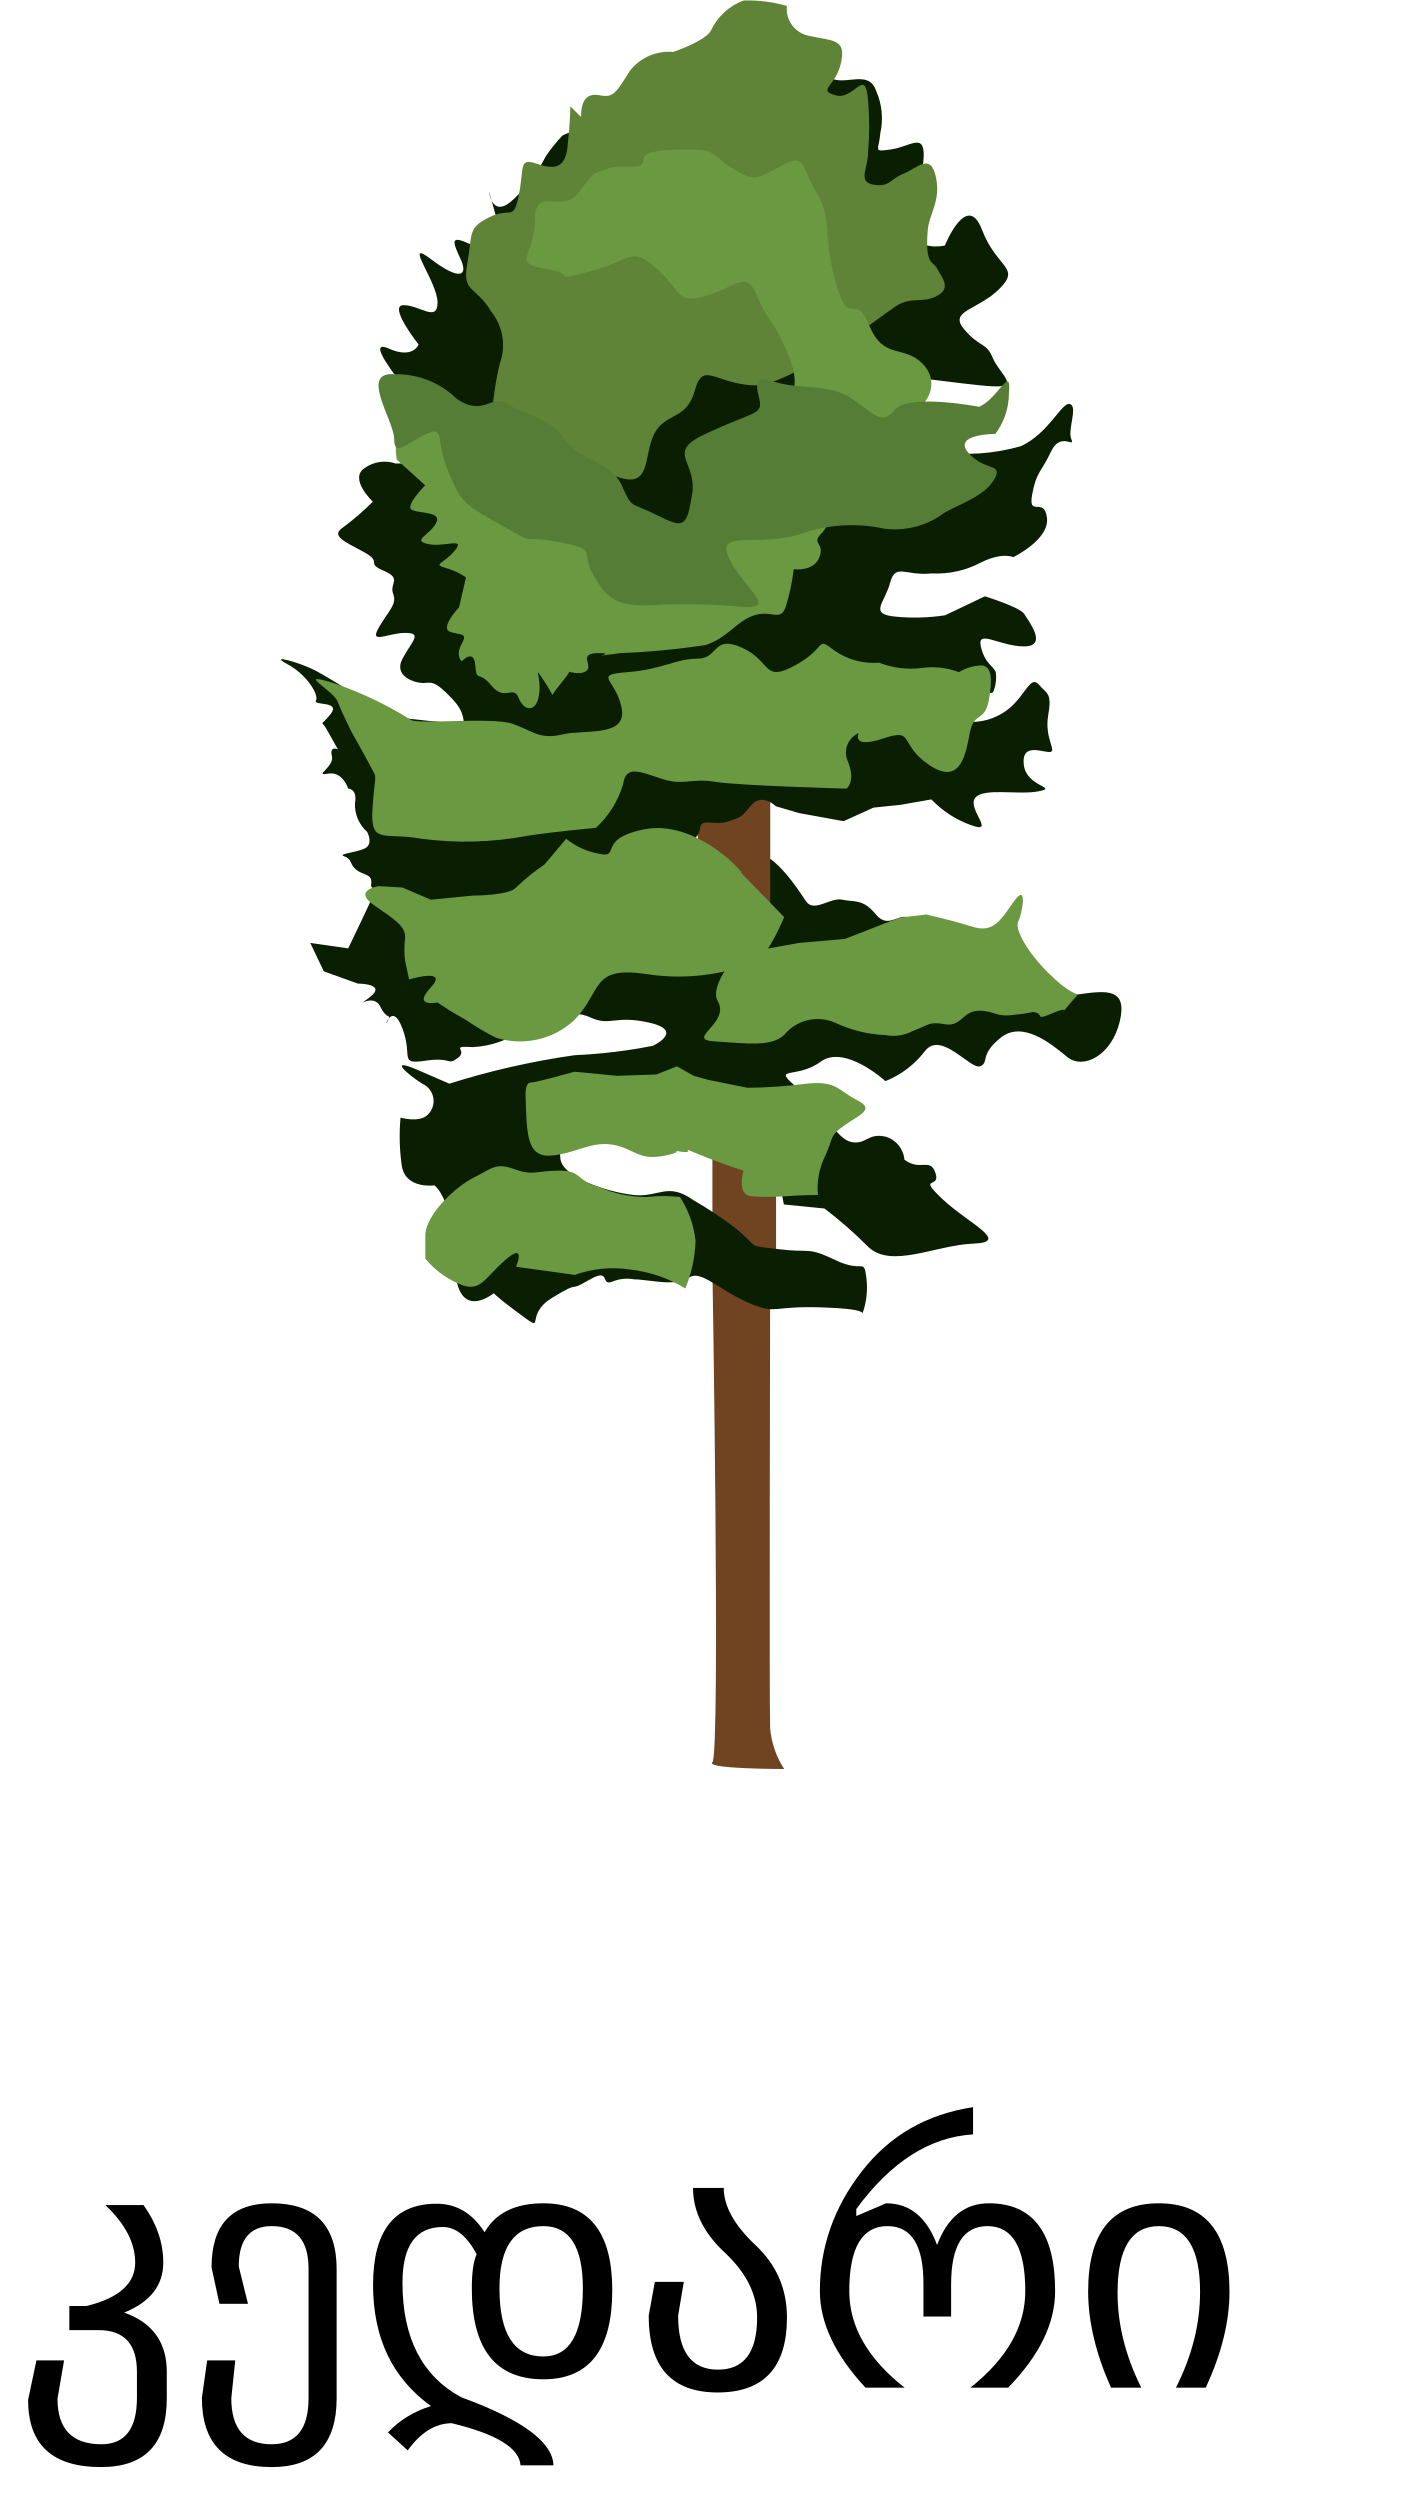
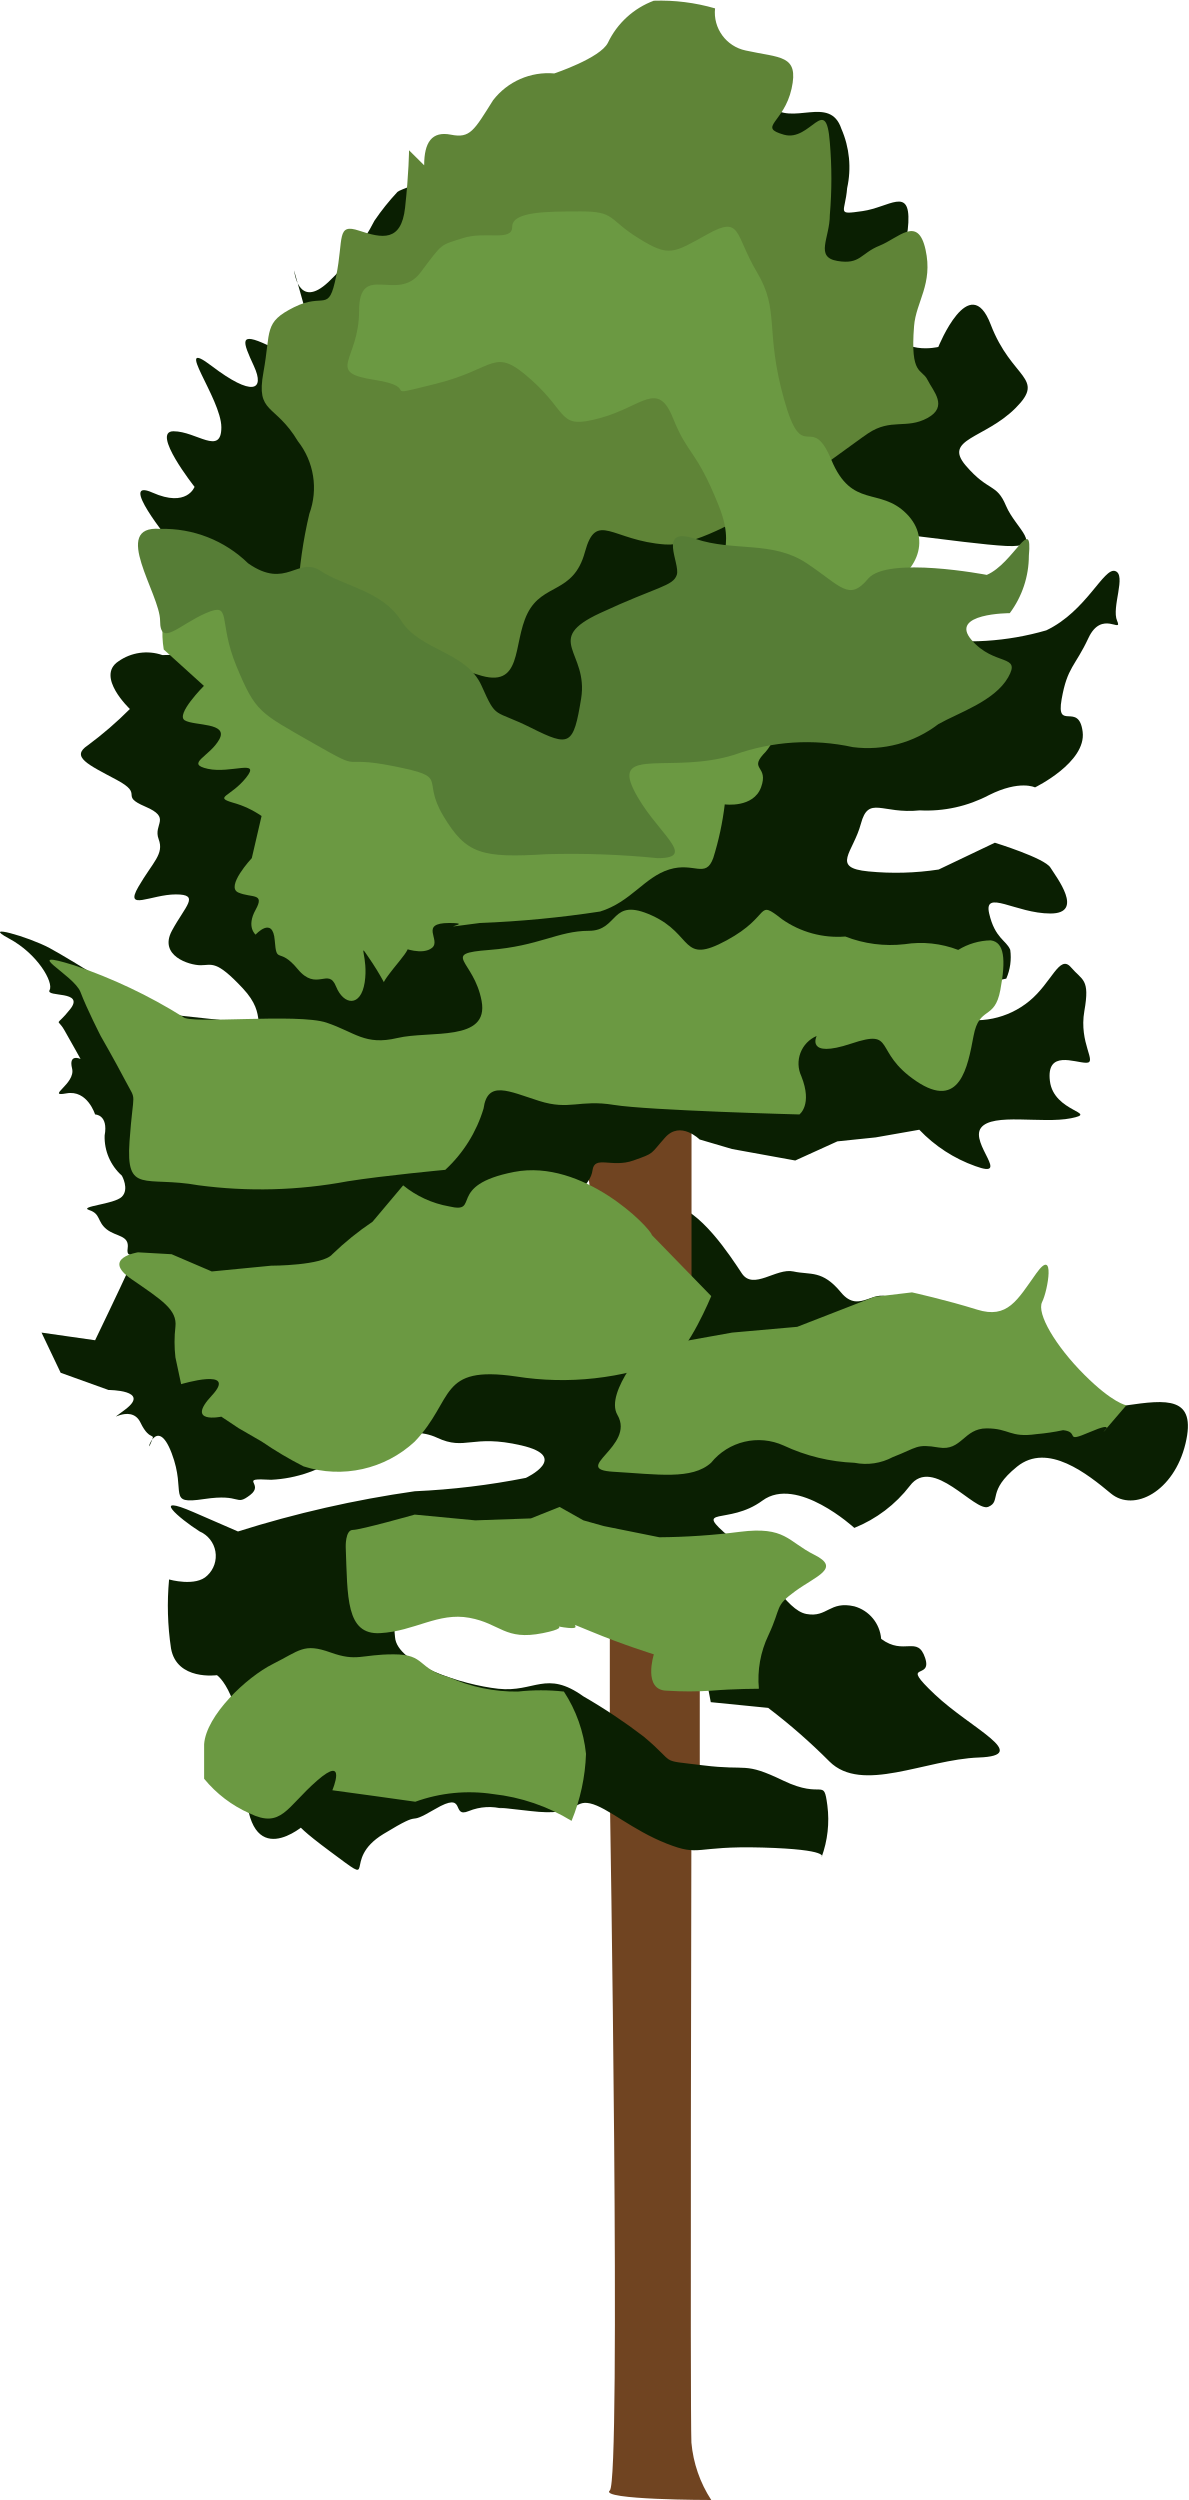
- <svg xmlns="http://www.w3.org/2000/svg" width="50" height="89" viewBox="0 0 50 89">
-   <defs>
-     <style>.a{font-size:12px;font-family:BPGArial, BPG Arial;}.b{fill:#704421;}.c{fill:#0a1f02;}.d{fill:#5f8437;}.e{fill:#6b9942;}.f{fill:#567d36;}</style>
-   </defs>
-   <g transform="translate(-320 -447)">
-     <text class="a" transform="translate(345 532)">
-       <tspan x="-24.533" y="0">კედარი </tspan>
-     </text>
-     <g transform="translate(330 447)">
-       <path class="b" d="M277.839,423.691s.289,17.306,0,17.547,2.555.241,2.555.241a3.158,3.158,0,0,1-.5-1.446c-.034-.771,0-15.667,0-15.667Z" transform="translate(-262.477 -378.502)" />
-       <path class="b" d="M277.846,418.08v2.555l2.266,1.205v-2.748Z" transform="translate(-262.484 -377.085)" />
-       <path class="c" d="M262.859,377.871c-.144-.193-1.4-1.735-.53-1.349s1.061-.145,1.061-.145-1.108-1.4-.531-1.4,1.206.626,1.206-.1-1.254-2.314-.241-1.543,1.35.627,1.061,0-.385-.868.338-.53a.967.967,0,0,0,1.156-.164l-.482-1.715s.1,1.012.868.289a5.7,5.7,0,0,0,1.157-1.542,6.064,6.064,0,0,1,.579-.724c.251-.244,8.87-2.7,9.4-2.169s1.494-.289,1.783.579a2.422,2.422,0,0,1,.145,1.494c-.049.627-.289.675.386.579s1.2-.626,1.156.289-.626,1.757-.434,2.566,1.189.567,1.189.567.788-1.955,1.319-.567,1.4,1.333.626,2.107-1.832.774-1.253,1.449.771.434,1.013,1.012,1.012,1.061,0,1.012-4.05-.537-4.532-.437-2.651.582-3.037,1.547-2.121,2.892-2.555,3.663-.434,1.109-1.976.579-2.025-1.543-3.278-2.218S262.859,377.871,262.859,377.871Z" transform="translate(-258.489 -364.113)" />
-       <path class="c" d="M281.3,384.166a7,7,0,0,0,3.037-.193c1.012-.482,1.446-1.591,1.736-1.494s-.1.916.048,1.254-.386-.289-.723.434-.531.723-.675,1.543.434.048.53.819-1.2,1.4-1.2,1.4-.386-.193-1.157.193a3.373,3.373,0,0,1-1.747.386c-.952.1-1.29-.386-1.483.338s-.771,1.109.193,1.2a7.125,7.125,0,0,0,1.767-.048l1.415-.675s1.253.386,1.4.626.868,1.157,0,1.157-1.687-.627-1.543,0,.434.675.531.916a1.352,1.352,0,0,1-.1.724,15.478,15.478,0,0,1-4.869.289,36.386,36.386,0,0,0-5.978-.289c-.724.048-1.928.193-1.928.819s-.1,1.543-.723,1.736-4.435-.724-5.013-1.013-.049-.579-.724-1.3-.771-.579-1.061-.579-1.06-.241-.723-.868.723-.916.1-.916-1.307.434-.943-.193.653-.819.509-1.2.337-.531-.338-.82,0-.289-.723-.675-1.157-.578-.724-.867a9.315,9.315,0,0,0,1.061-.916s-.868-.819-.289-1.2a1.225,1.225,0,0,1,1.108-.158Z" transform="translate(-257.98 -368.094)" />
-       <path class="c" d="M275.631,403.828c.724.1,1.495,1.3,1.784,1.735s.867-.144,1.3-.048.723-.049,1.2.53.868-.193,1.3.193.193.627,1.495,1.109,3.374,1.687,4.387,1.542,1.783-.241,1.494.964-1.3,1.736-1.88,1.254-1.591-1.3-2.363-.675-.385.868-.723,1.012-1.4-1.3-1.976-.53a3.335,3.335,0,0,1-1.4,1.061s-1.446-1.328-2.314-.688-1.783.11-.819.929,1.4,1.832,1.928,1.928.579-.337,1.206-.193a.928.928,0,0,1,.675.819c.578.434.916-.1,1.108.482s-.675.049.241.916,2.458,1.542,1.109,1.591-2.941.916-3.761.1a14.947,14.947,0,0,0-1.543-1.35l-1.446-.144-.193-1.013s.53-.916-.964-1.3-5.013-1.061-5.785-.819a1.348,1.348,0,0,0-1.012,1.494c.048.675,1.687,1.2,2.6,1.3s1.207-.482,2.147.193a14,14,0,0,1,1.517,1.012c.867.724.337.579,1.494.724s1.012-.1,2.024.386,1.013-.1,1.109.626a2.759,2.759,0,0,1-.145,1.3s.241-.192-1.494-.241-1.543.241-2.411-.1-1.494-.916-1.928-1.012-.289.337-1.495.193-.674-.049-.674-.049a1.36,1.36,0,0,0-.886.049c-.464.193-.031-.531-.85-.049s-.193-.048-1.3.627-.049,1.4-1.35.434-.627-.675-.627-.675-1.446,1.3-1.494-1.012-.723-2.748-.723-2.748-1.013.144-1.157-.675a7.226,7.226,0,0,1-.049-1.736s.675.193.964-.1a.673.673,0,0,0-.193-1.109c-.53-.338-1.253-.964-.144-.482l1.109.482a27.834,27.834,0,0,1,4.452-1.013,18.651,18.651,0,0,0,2.8-.337s1.136-.53-.117-.819-1.4.144-2.121-.193-1.591.144-1.156-.482a9,9,0,0,1,1.494-1.446l2.458-.579s1.446.037,1.639-.439S275.631,403.828,275.631,403.828Z" transform="translate(-258.728 -373.486)" />
-       <path class="b" d="M279.682,400.668V405.1l-2.445-1.494-.272-2.314Z" transform="translate(-262.262 -372.688)" />
-       <path class="d" d="M270.207,367.4c0-.578.193-.867.675-.771s.579-.1,1.061-.868a1.753,1.753,0,0,1,1.542-.675s1.157-.386,1.35-.771a2.086,2.086,0,0,1,1.157-1.061,4.951,4.951,0,0,1,1.543.193.976.976,0,0,0,.771,1.061c.867.193,1.349.1,1.156.964s-.867.964-.193,1.157,1.061-1.061,1.157.193a10.733,10.733,0,0,1,0,1.831c0,.579-.386,1.061.193,1.157s.579-.193,1.061-.386.964-.771,1.157.1-.242,1.313-.289,1.929c-.1,1.254.194,1.061.338,1.35s.531.674,0,.963-.916,0-1.495.386-3.76,2.893-5.11,2.8-1.736-.868-2.025.193-1.061.771-1.446,1.543-.1,1.928-1.253,1.542a7.856,7.856,0,0,1-2.218-1.06c-.386-.289-.771-.1-1.157-.193s-1.157.193-1.157-.771a11.338,11.338,0,0,1,.289-2.025,1.9,1.9,0,0,0-.289-1.832c-.578-.964-1.06-.675-.867-1.735s0-1.254.771-1.639.868.173,1.061-.781,0-1.34.579-1.147,1.061.289,1.157-.579.1-1.446.1-1.446Z" transform="translate(-259.522 -363.236)" />
-       <path class="c" d="M261.231,396.684s-2.147-1.349-2.688-1.638-1.747-.627-1.024-.241,1.132,1.109,1.024,1.3.9,0,.519.481-.338.193-.145.531.406.723.406.723-.309-.144-.213.241-.675.723-.144.626.723.531.723.531.338,0,.241.53a1.3,1.3,0,0,0,.434,1.012s.193.338,0,.531-1.108.241-.819.337.193.289.434.482.579.145.531.482.289-.049.048.482-.868,1.832-.868,1.832l-1.35-.193.482,1.012,1.206.434s1.061,0,.433.482.116-.193.371.338.4.193.256.53.144-.771.53.241-.145,1.3.819,1.156.771.193,1.157-.1-.337-.434.531-.385a3.294,3.294,0,0,0,1.783-.627,11.5,11.5,0,0,1,1.35-2.555,6.176,6.176,0,0,1,2.121-1.88,6.7,6.7,0,0,0,1.178-1.976c.461-1.206.75-1.4.8-2.073l.049-.675-1.653-1.052Z" transform="translate(-257.294 -371.164)" />
-       <path class="c" d="M285.432,397.054a2.118,2.118,0,0,0,1.94-.4c.566-.464.759-1.188,1.048-.85s.482.282.338,1.1.337,1.305.048,1.305-1.012-.333-.916.46,1.254.793.53.938-1.976-.145-2.266.241.771,1.3-.144.964a3.629,3.629,0,0,1-1.41-.916l-1.1.193-.964.1-1.061.482-1.591-.289-.819-.241s-.482-.482-.868-.049-.256.386-.8.579-.978-.141-1.029.246-.53.67-.53.67l-.964-.175-1.157-1.224.707-1.2,1.511-.675,2.41-.53a10.029,10.029,0,0,1,2.651-.724c1.061-.048,2.652-.289,2.652-.289Z" transform="translate(-261.442 -371.437)" />
-       <path class="e" d="M265.121,383.854s-2-.767-2.218-.434a2.634,2.634,0,0,0-.1,1.254l1.012.916s-.723.724-.482.868,1.109.049.868.482-.868.611-.289.739,1.35-.257.964.225-.819.482-.337.626a2.375,2.375,0,0,1,.728.338l-.246,1.061s-.675.723-.338.867.675,0,.434.434,0,.626,0,.626.434-.482.482.145.1.144.578.723.771-.048.964.434.627.53.724-.1-.193-1.061.1-.627a6.866,6.866,0,0,1,.386.627s-.049,0,.386-.531.1-.337.1-.337.481.193.723,0-.338-.627.434-.627-.675.193.771,0a26.9,26.9,0,0,0,3.031-.289c.777-.241,1.115-.867,1.742-1.06s.916.241,1.108-.289a7.469,7.469,0,0,0,.289-1.35s.724.1.916-.434-.289-.434.048-.819a1.151,1.151,0,0,0,.337-.675s-6.7,2.073-7.954,1.253S265.121,383.854,265.121,383.854Z" transform="translate(-258.678 -368.312)" />
-       <path class="e" d="M262.328,396.595c.144.193,2.892-.1,3.616.145s.964.579,1.783.386,2.314.108,2.121-.934-1.061-1.188.193-1.284,1.735-.482,2.506-.482.531-.868,1.591-.386.724,1.254,1.881.627.723-1.061,1.4-.531a2.442,2.442,0,0,0,1.591.434,3.134,3.134,0,0,0,1.494.193,2.635,2.635,0,0,1,1.35.144,1.623,1.623,0,0,1,.82-.241c.343.046.386.482.241,1.254s-.53.385-.675,1.156-.337,1.885-1.446,1.135-.482-1.328-1.638-.943-.868-.193-.868-.193a.755.755,0,0,0-.386,1.013c.289.723-.049.964-.049.964s-3.808-.1-4.675-.241-1.109.145-1.881-.1-1.3-.53-1.4.193a3.453,3.453,0,0,1-.964,1.543s-1.549.144-2.461.289a11.875,11.875,0,0,1-3.757.1c-1.35-.241-1.832.241-1.736-1.109s.193-.959-.1-1.516-.626-1.135-.626-1.135-.346-.675-.51-1.108-1.562-1.109-.164-.675A13.107,13.107,0,0,1,262.328,396.595Z" transform="translate(-257.716 -370.978)" />
-       <path class="e" d="M274.732,404.308c-.048-.193-1.735-1.928-3.471-1.591s-.819,1.061-1.639.868a2.53,2.53,0,0,1-1.156-.53l-.771.916a7.464,7.464,0,0,0-1.013.819c-.241.289-1.542.289-1.542.289l-1.495.145-1.012-.434-.846-.048s-.937.144-.166.675,1.156.771,1.108,1.2a3.368,3.368,0,0,0,0,.771l.144.675s1.446-.434.771.289.241.53.241.53l.434.289.584.338a9.406,9.406,0,0,0,1.055.626,2.84,2.84,0,0,0,2.8-.626c1.013-1.061.579-1.928,2.556-1.639a7.437,7.437,0,0,0,3.9-.434c.434-.193,1.013-1.591,1.013-1.591Z" transform="translate(-258.31 -373.195)" />
-       <path class="e" d="M282.41,379.9c.9-.339,1.35-1.253.675-1.928s-1.374-.112-1.892-1.357-.712.2-1.194-1.535-.1-2.217-.674-3.181-.386-1.446-1.253-.964-.964.579-1.736.1-.578-.675-1.446-.675-1.735,0-1.735.386-.675.1-1.253.289-.482.1-1.061.868-1.543-.289-1.543.964-.868,1.543.386,1.736,0,.481,1.543.1,1.446-.964,2.41-.1.663,1.253,1.73.963,1.452-.963,1.838,0,.579.771,1.157,2.218-.579,1.254,1.157,1.929S280.868,380.48,282.41,379.9Z" transform="translate(-260.252 -365.034)" />
-       <path class="f" d="M283.327,382.218c.674-.289,1.156-1.543,1.06-.482a2.43,2.43,0,0,1-.481,1.446s-1.543,0-.964.674,1.265.346.922.945-1.245.887-1.758,1.177a2.923,2.923,0,0,1-2.153.579,5.42,5.42,0,0,0-2.988.193c-1.543.482-3.053-.193-2.538.868s1.671,1.736.61,1.736a21.929,21.929,0,0,0-2.8-.1c-1.638.1-2.024,0-2.6-.964s.193-.964-1.254-1.254-.675.193-2.025-.579-1.446-.771-1.928-1.928-.1-1.638-.771-1.349-1.157.867-1.157.193-1.254-2.411,0-2.314a3.055,3.055,0,0,1,2.218.868c.963.675,1.253-.193,1.831.193s1.541.493,2.025,1.254,1.639.771,2.025,1.638.289.579,1.253,1.061,1.061.449,1.254-.739-.976-1.478.476-2.153,1.838-.675,1.934-.964-.508-1.233.469-.906,1.94.038,2.808.617,1.061.964,1.543.386S283.327,382.218,283.327,382.218Z" transform="translate(-258.469 -367.736)" />
-       <path class="e" d="M277.94,409.644c.461.791-1.206,1.367-.1,1.431s1.976.209,2.458-.226a1.537,1.537,0,0,1,1.831-.434,4.636,4.636,0,0,0,1.784.434,1.443,1.443,0,0,0,.964-.144c.627-.241.579-.338,1.157-.241s.627-.482,1.206-.482.579.241,1.253.145a5.527,5.527,0,0,0,.675-.1c.193-.049-.434-.049,0,0s0,.337.673.048.34,0,.34,0l.579-.675s-.338-.048-1.061-.771-1.206-1.542-1.061-1.831.337-1.4-.145-.724-.723,1.157-1.494.916-1.639-.434-1.639-.434l-.947.112-1.945.756-1.639.145-1.88.337-.193-.1S277.6,409.066,277.94,409.644Z" transform="translate(-262.386 -374)" />
-       <path class="e" d="M268.946,415.03c.048,1.254,0,2.217.868,2.169s1.459-.531,2.248-.386.886.579,1.849.386-.144-.241.531-.145-.145-.241.675.1,1.591.579,1.591.579-.289.916.337.916a8.576,8.576,0,0,0,1.109,0c.579-.049,1.2-.049,1.2-.049a2.569,2.569,0,0,1,.241-1.35c.338-.723.145-.723.675-1.108s1.157-.579.482-.916-.723-.724-1.88-.579a16.985,16.985,0,0,1-2.025.137l-1.4-.282-.513-.144-.6-.338-.724.289-1.4.049-1.526-.145s-1.366.386-1.559.386S268.946,415.03,268.946,415.03Z" transform="translate(-260.237 -376.059)" />
-       <path class="e" d="M264.173,421.2c.049-.723,1.061-1.687,1.736-2.024s.771-.531,1.446-.289.771.048,1.591.048.578.357,1.4.579a4.114,4.114,0,0,0,1.733.359,5.208,5.208,0,0,1,1.157,0,3.523,3.523,0,0,1,.557,1.57,4.869,4.869,0,0,1-.364,1.687,4.785,4.785,0,0,0-1.976-.675,4.007,4.007,0,0,0-1.96.193l-1.029-.144-1.061-.145s.386-.916-.386-.241-.894,1.212-1.7.823a3.1,3.1,0,0,1-1.144-.872Z" transform="translate(-259.031 -377.261)" />
-     </g>
-   </g>
+ <svg xmlns="http://www.w3.org/2000/svg" width="29.933" height="62.977" viewBox="0 0 29.933 62.977">
+   <path d="M277.839,423.691s.289,17.306,0,17.547,2.555.241,2.555.241a3.158,3.158,0,0,1-.5-1.446c-.034-.771,0-15.667,0-15.667Z" transform="translate(-262.477 -378.502)" fill="#704421" />
+   <path d="M277.846,418.08v2.555l2.266,1.205v-2.748Z" transform="translate(-262.484 -377.085)" fill="#704421" />
+   <path d="M262.859,377.871c-.144-.193-1.4-1.735-.53-1.349s1.061-.145,1.061-.145-1.108-1.4-.531-1.4,1.206.626,1.206-.1-1.254-2.314-.241-1.543,1.35.627,1.061,0-.385-.868.338-.53a.967.967,0,0,0,1.156-.164l-.482-1.715s.1,1.012.868.289a5.7,5.7,0,0,0,1.157-1.542,6.064,6.064,0,0,1,.579-.724c.251-.244,8.87-2.7,9.4-2.169s1.494-.289,1.783.579a2.422,2.422,0,0,1,.145,1.494c-.049.627-.289.675.386.579s1.2-.626,1.156.289-.626,1.757-.434,2.566,1.189.567,1.189.567.788-1.955,1.319-.567,1.4,1.333.626,2.107-1.832.774-1.253,1.449.771.434,1.013,1.012,1.012,1.061,0,1.012-4.05-.537-4.532-.437-2.651.582-3.037,1.547-2.121,2.892-2.555,3.663-.434,1.109-1.976.579-2.025-1.543-3.278-2.218S262.859,377.871,262.859,377.871Z" transform="translate(-258.489 -364.113)" fill="#0a1f02" />
+   <path d="M281.3,384.166a7,7,0,0,0,3.037-.193c1.012-.482,1.446-1.591,1.736-1.494s-.1.916.048,1.254-.386-.289-.723.434-.531.723-.675,1.543.434.048.53.819-1.2,1.4-1.2,1.4-.386-.193-1.157.193a3.373,3.373,0,0,1-1.747.386c-.952.1-1.29-.386-1.483.338s-.771,1.109.193,1.2a7.125,7.125,0,0,0,1.767-.048l1.415-.675s1.253.386,1.4.626.868,1.157,0,1.157-1.687-.627-1.543,0,.434.675.531.916a1.352,1.352,0,0,1-.1.724,15.478,15.478,0,0,1-4.869.289,36.386,36.386,0,0,0-5.978-.289c-.724.048-1.928.193-1.928.819s-.1,1.543-.723,1.736-4.435-.724-5.013-1.013-.049-.579-.724-1.3-.771-.579-1.061-.579-1.06-.241-.723-.868.723-.916.1-.916-1.307.434-.943-.193.653-.819.509-1.2.337-.531-.338-.82,0-.289-.723-.675-1.157-.578-.724-.867a9.315,9.315,0,0,0,1.061-.916s-.868-.819-.289-1.2a1.225,1.225,0,0,1,1.108-.158Z" transform="translate(-257.98 -368.094)" fill="#0a1f02" />
+   <path d="M275.631,403.828c.724.1,1.495,1.3,1.784,1.735s.867-.144,1.3-.048.723-.049,1.2.53.868-.193,1.3.193.193.627,1.495,1.109,3.374,1.687,4.387,1.542,1.783-.241,1.494.964-1.3,1.736-1.88,1.254-1.591-1.3-2.363-.675-.385.868-.723,1.012-1.4-1.3-1.976-.53a3.335,3.335,0,0,1-1.4,1.061s-1.446-1.328-2.314-.688-1.783.11-.819.929,1.4,1.832,1.928,1.928.579-.337,1.206-.193a.928.928,0,0,1,.675.819c.578.434.916-.1,1.108.482s-.675.049.241.916,2.458,1.542,1.109,1.591-2.941.916-3.761.1a14.947,14.947,0,0,0-1.543-1.35l-1.446-.144-.193-1.013s.53-.916-.964-1.3-5.013-1.061-5.785-.819a1.348,1.348,0,0,0-1.012,1.494c.048.675,1.687,1.2,2.6,1.3s1.207-.482,2.147.193a14,14,0,0,1,1.517,1.012c.867.724.337.579,1.494.724s1.012-.1,2.024.386,1.013-.1,1.109.626a2.759,2.759,0,0,1-.145,1.3s.241-.192-1.494-.241-1.543.241-2.411-.1-1.494-.916-1.928-1.012-.289.337-1.495.193-.674-.049-.674-.049a1.36,1.36,0,0,0-.886.049c-.464.193-.031-.531-.85-.049s-.193-.048-1.3.627-.049,1.4-1.35.434-.627-.675-.627-.675-1.446,1.3-1.494-1.012-.723-2.748-.723-2.748-1.013.144-1.157-.675a7.226,7.226,0,0,1-.049-1.736s.675.193.964-.1a.673.673,0,0,0-.193-1.109c-.53-.338-1.253-.964-.144-.482l1.109.482a27.834,27.834,0,0,1,4.452-1.013,18.651,18.651,0,0,0,2.8-.337s1.136-.53-.117-.819-1.4.144-2.121-.193-1.591.144-1.156-.482a9,9,0,0,1,1.494-1.446l2.458-.579s1.446.037,1.639-.439S275.631,403.828,275.631,403.828Z" transform="translate(-258.728 -373.486)" fill="#0a1f02" />
+   <path d="M279.682,400.668V405.1l-2.445-1.494-.272-2.314Z" transform="translate(-262.262 -372.688)" fill="#704421" />
+   <path d="M270.207,367.4c0-.578.193-.867.675-.771s.579-.1,1.061-.868a1.753,1.753,0,0,1,1.542-.675s1.157-.386,1.35-.771a2.086,2.086,0,0,1,1.157-1.061,4.951,4.951,0,0,1,1.543.193.976.976,0,0,0,.771,1.061c.867.193,1.349.1,1.156.964s-.867.964-.193,1.157,1.061-1.061,1.157.193a10.733,10.733,0,0,1,0,1.831c0,.579-.386,1.061.193,1.157s.579-.193,1.061-.386.964-.771,1.157.1-.242,1.313-.289,1.929c-.1,1.254.194,1.061.338,1.35s.531.674,0,.963-.916,0-1.495.386-3.76,2.893-5.11,2.8-1.736-.868-2.025.193-1.061.771-1.446,1.543-.1,1.928-1.253,1.542a7.856,7.856,0,0,1-2.218-1.06c-.386-.289-.771-.1-1.157-.193s-1.157.193-1.157-.771a11.338,11.338,0,0,1,.289-2.025,1.9,1.9,0,0,0-.289-1.832c-.578-.964-1.06-.675-.867-1.735s0-1.254.771-1.639.868.173,1.061-.781,0-1.34.579-1.147,1.061.289,1.157-.579.1-1.446.1-1.446Z" transform="translate(-259.522 -363.236)" fill="#5f8437" />
+   <path d="M261.231,396.684s-2.147-1.349-2.688-1.638-1.747-.627-1.024-.241,1.132,1.109,1.024,1.3.9,0,.519.481-.338.193-.145.531.406.723.406.723-.309-.144-.213.241-.675.723-.144.626.723.531.723.531.338,0,.241.53a1.3,1.3,0,0,0,.434,1.012s.193.338,0,.531-1.108.241-.819.337.193.289.434.482.579.145.531.482.289-.049.048.482-.868,1.832-.868,1.832l-1.35-.193.482,1.012,1.206.434s1.061,0,.433.482.116-.193.371.338.4.193.256.53.144-.771.53.241-.145,1.3.819,1.156.771.193,1.157-.1-.337-.434.531-.385a3.294,3.294,0,0,0,1.783-.627,11.5,11.5,0,0,1,1.35-2.555,6.176,6.176,0,0,1,2.121-1.88,6.7,6.7,0,0,0,1.178-1.976c.461-1.206.75-1.4.8-2.073l.049-.675-1.653-1.052Z" transform="translate(-257.294 -371.164)" fill="#0a1f02" />
+   <path d="M285.432,397.054a2.118,2.118,0,0,0,1.94-.4c.566-.464.759-1.188,1.048-.85s.482.282.338,1.1.337,1.305.048,1.305-1.012-.333-.916.46,1.254.793.53.938-1.976-.145-2.266.241.771,1.3-.144.964a3.629,3.629,0,0,1-1.41-.916l-1.1.193-.964.1-1.061.482-1.591-.289-.819-.241s-.482-.482-.868-.049-.256.386-.8.579-.978-.141-1.029.246-.53.67-.53.67l-.964-.175-1.157-1.224.707-1.2,1.511-.675,2.41-.53a10.029,10.029,0,0,1,2.651-.724c1.061-.048,2.652-.289,2.652-.289Z" transform="translate(-261.442 -371.437)" fill="#0a1f02" />
+   <path d="M265.121,383.854s-2-.767-2.218-.434a2.634,2.634,0,0,0-.1,1.254l1.012.916s-.723.724-.482.868,1.109.049.868.482-.868.611-.289.739,1.35-.257.964.225-.819.482-.337.626a2.375,2.375,0,0,1,.728.338l-.246,1.061s-.675.723-.338.867.675,0,.434.434,0,.626,0,.626.434-.482.482.145.1.144.578.723.771-.048.964.434.627.53.724-.1-.193-1.061.1-.627a6.866,6.866,0,0,1,.386.627s-.049,0,.386-.531.1-.337.1-.337.481.193.723,0-.338-.627.434-.627-.675.193.771,0a26.9,26.9,0,0,0,3.031-.289c.777-.241,1.115-.867,1.742-1.06s.916.241,1.108-.289a7.469,7.469,0,0,0,.289-1.35s.724.1.916-.434-.289-.434.048-.819a1.151,1.151,0,0,0,.337-.675s-6.7,2.073-7.954,1.253S265.121,383.854,265.121,383.854Z" transform="translate(-258.678 -368.312)" fill="#6b9942" />
+   <path d="M262.328,396.595c.144.193,2.892-.1,3.616.145s.964.579,1.783.386,2.314.108,2.121-.934-1.061-1.188.193-1.284,1.735-.482,2.506-.482.531-.868,1.591-.386.724,1.254,1.881.627.723-1.061,1.4-.531a2.442,2.442,0,0,0,1.591.434,3.134,3.134,0,0,0,1.494.193,2.635,2.635,0,0,1,1.35.144,1.623,1.623,0,0,1,.82-.241c.343.046.386.482.241,1.254s-.53.385-.675,1.156-.337,1.885-1.446,1.135-.482-1.328-1.638-.943-.868-.193-.868-.193a.755.755,0,0,0-.386,1.013c.289.723-.049.964-.049.964s-3.808-.1-4.675-.241-1.109.145-1.881-.1-1.3-.53-1.4.193a3.453,3.453,0,0,1-.964,1.543s-1.549.144-2.461.289a11.875,11.875,0,0,1-3.757.1c-1.35-.241-1.832.241-1.736-1.109s.193-.959-.1-1.516-.626-1.135-.626-1.135-.346-.675-.51-1.108-1.562-1.109-.164-.675A13.107,13.107,0,0,1,262.328,396.595Z" transform="translate(-257.716 -370.978)" fill="#6b9942" />
+   <path d="M274.732,404.308c-.048-.193-1.735-1.928-3.471-1.591s-.819,1.061-1.639.868a2.53,2.53,0,0,1-1.156-.53l-.771.916a7.464,7.464,0,0,0-1.013.819c-.241.289-1.542.289-1.542.289l-1.495.145-1.012-.434-.846-.048s-.937.144-.166.675,1.156.771,1.108,1.2a3.368,3.368,0,0,0,0,.771l.144.675s1.446-.434.771.289.241.53.241.53l.434.289.584.338a9.406,9.406,0,0,0,1.055.626,2.84,2.84,0,0,0,2.8-.626c1.013-1.061.579-1.928,2.556-1.639a7.437,7.437,0,0,0,3.9-.434c.434-.193,1.013-1.591,1.013-1.591Z" transform="translate(-258.31 -373.195)" fill="#6b9942" />
+   <path d="M282.41,379.9c.9-.339,1.35-1.253.675-1.928s-1.374-.112-1.892-1.357-.712.2-1.194-1.535-.1-2.217-.674-3.181-.386-1.446-1.253-.964-.964.579-1.736.1-.578-.675-1.446-.675-1.735,0-1.735.386-.675.1-1.253.289-.482.1-1.061.868-1.543-.289-1.543.964-.868,1.543.386,1.736,0,.481,1.543.1,1.446-.964,2.41-.1.663,1.253,1.73.963,1.452-.963,1.838,0,.579.771,1.157,2.218-.579,1.254,1.157,1.929S280.868,380.48,282.41,379.9Z" transform="translate(-260.252 -365.034)" fill="#6b9942" />
+   <path d="M283.327,382.218c.674-.289,1.156-1.543,1.06-.482a2.43,2.43,0,0,1-.481,1.446s-1.543,0-.964.674,1.265.346.922.945-1.245.887-1.758,1.177a2.923,2.923,0,0,1-2.153.579,5.42,5.42,0,0,0-2.988.193c-1.543.482-3.053-.193-2.538.868s1.671,1.736.61,1.736a21.929,21.929,0,0,0-2.8-.1c-1.638.1-2.024,0-2.6-.964s.193-.964-1.254-1.254-.675.193-2.025-.579-1.446-.771-1.928-1.928-.1-1.638-.771-1.349-1.157.867-1.157.193-1.254-2.411,0-2.314a3.055,3.055,0,0,1,2.218.868c.963.675,1.253-.193,1.831.193s1.541.493,2.025,1.254,1.639.771,2.025,1.638.289.579,1.253,1.061,1.061.449,1.254-.739-.976-1.478.476-2.153,1.838-.675,1.934-.964-.508-1.233.469-.906,1.94.038,2.808.617,1.061.964,1.543.386S283.327,382.218,283.327,382.218Z" transform="translate(-258.469 -367.736)" fill="#567d36" />
+   <path d="M277.94,409.644c.461.791-1.206,1.367-.1,1.431s1.976.209,2.458-.226a1.537,1.537,0,0,1,1.831-.434,4.636,4.636,0,0,0,1.784.434,1.443,1.443,0,0,0,.964-.144c.627-.241.579-.338,1.157-.241s.627-.482,1.206-.482.579.241,1.253.145a5.527,5.527,0,0,0,.675-.1c.193-.049-.434-.049,0,0s0,.337.673.048.34,0,.34,0l.579-.675s-.338-.048-1.061-.771-1.206-1.542-1.061-1.831.337-1.4-.145-.724-.723,1.157-1.494.916-1.639-.434-1.639-.434l-.947.112-1.945.756-1.639.145-1.88.337-.193-.1S277.6,409.066,277.94,409.644Z" transform="translate(-262.386 -374)" fill="#6b9942" />
+   <path d="M268.946,415.03c.048,1.254,0,2.217.868,2.169s1.459-.531,2.248-.386.886.579,1.849.386-.144-.241.531-.145-.145-.241.675.1,1.591.579,1.591.579-.289.916.337.916a8.576,8.576,0,0,0,1.109,0c.579-.049,1.2-.049,1.2-.049a2.569,2.569,0,0,1,.241-1.35c.338-.723.145-.723.675-1.108s1.157-.579.482-.916-.723-.724-1.88-.579a16.985,16.985,0,0,1-2.025.137l-1.4-.282-.513-.144-.6-.338-.724.289-1.4.049-1.526-.145s-1.366.386-1.559.386S268.946,415.03,268.946,415.03Z" transform="translate(-260.237 -376.059)" fill="#6b9942" />
+   <path d="M264.173,421.2c.049-.723,1.061-1.687,1.736-2.024s.771-.531,1.446-.289.771.048,1.591.048.578.357,1.4.579a4.114,4.114,0,0,0,1.733.359,5.208,5.208,0,0,1,1.157,0,3.523,3.523,0,0,1,.557,1.57,4.869,4.869,0,0,1-.364,1.687,4.785,4.785,0,0,0-1.976-.675,4.007,4.007,0,0,0-1.96.193l-1.029-.144-1.061-.145s.386-.916-.386-.241-.894,1.212-1.7.823a3.1,3.1,0,0,1-1.144-.872Z" transform="translate(-259.031 -377.261)" fill="#6b9942" />
</svg>
